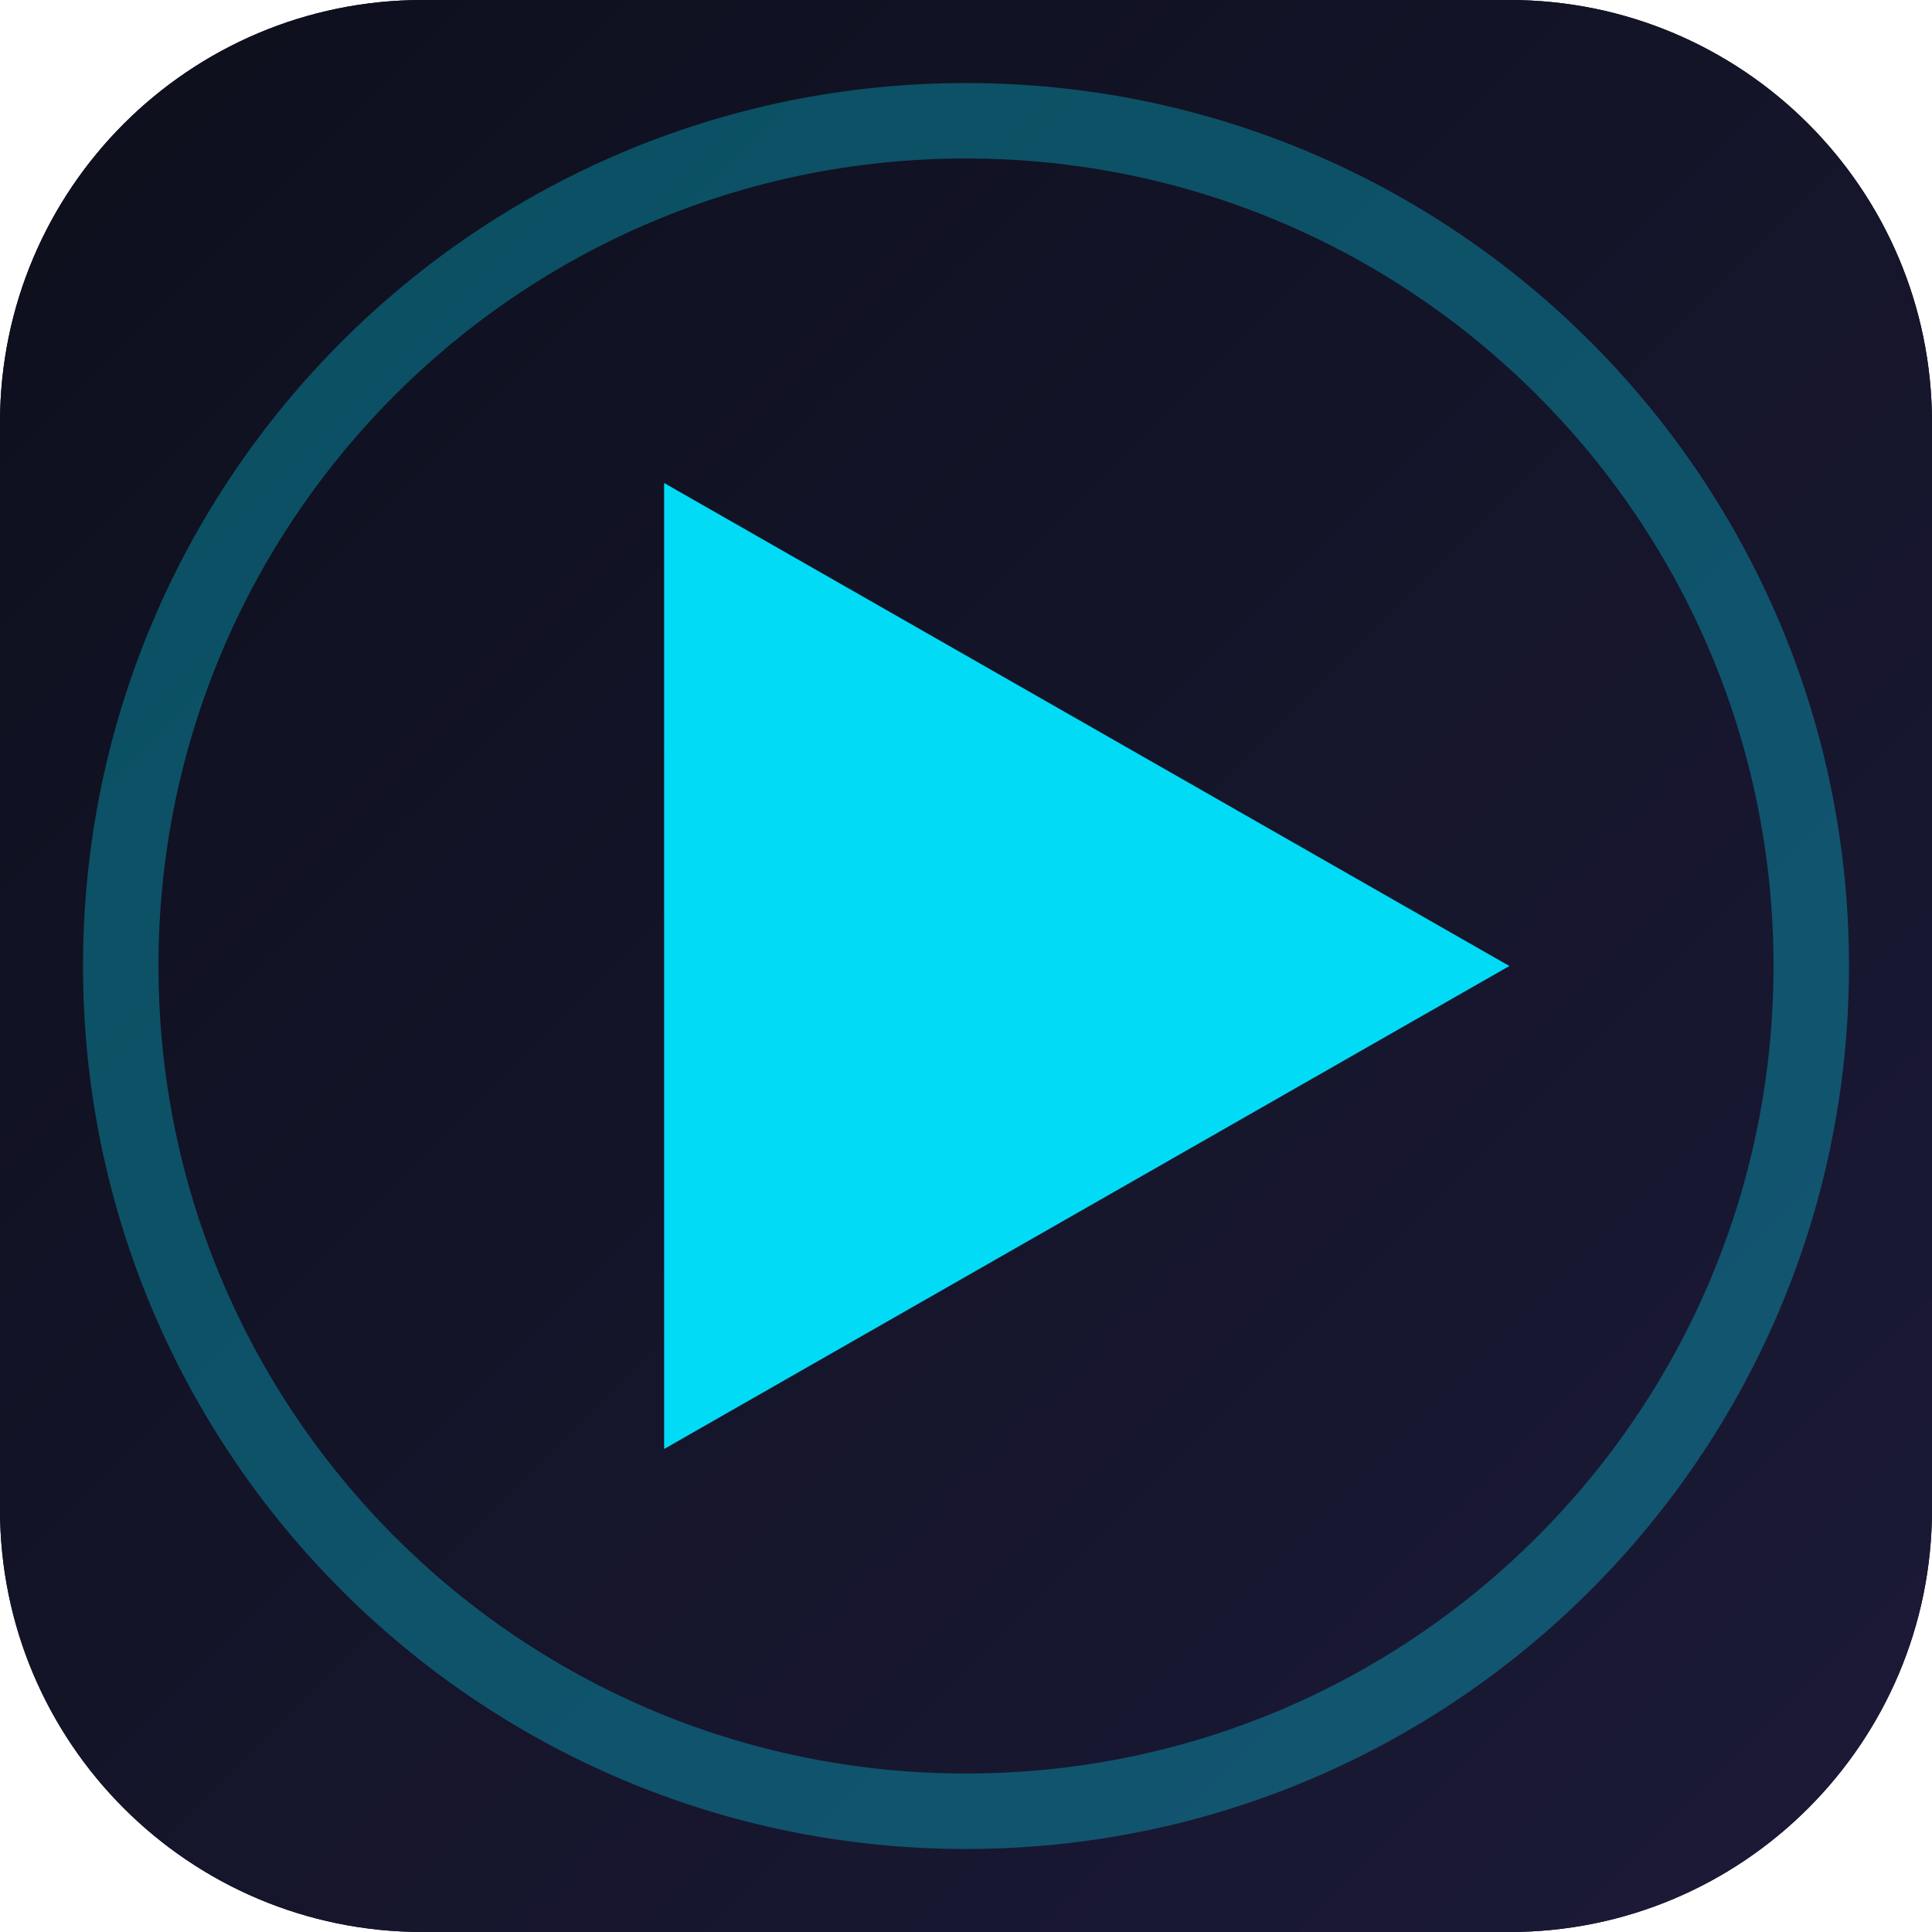
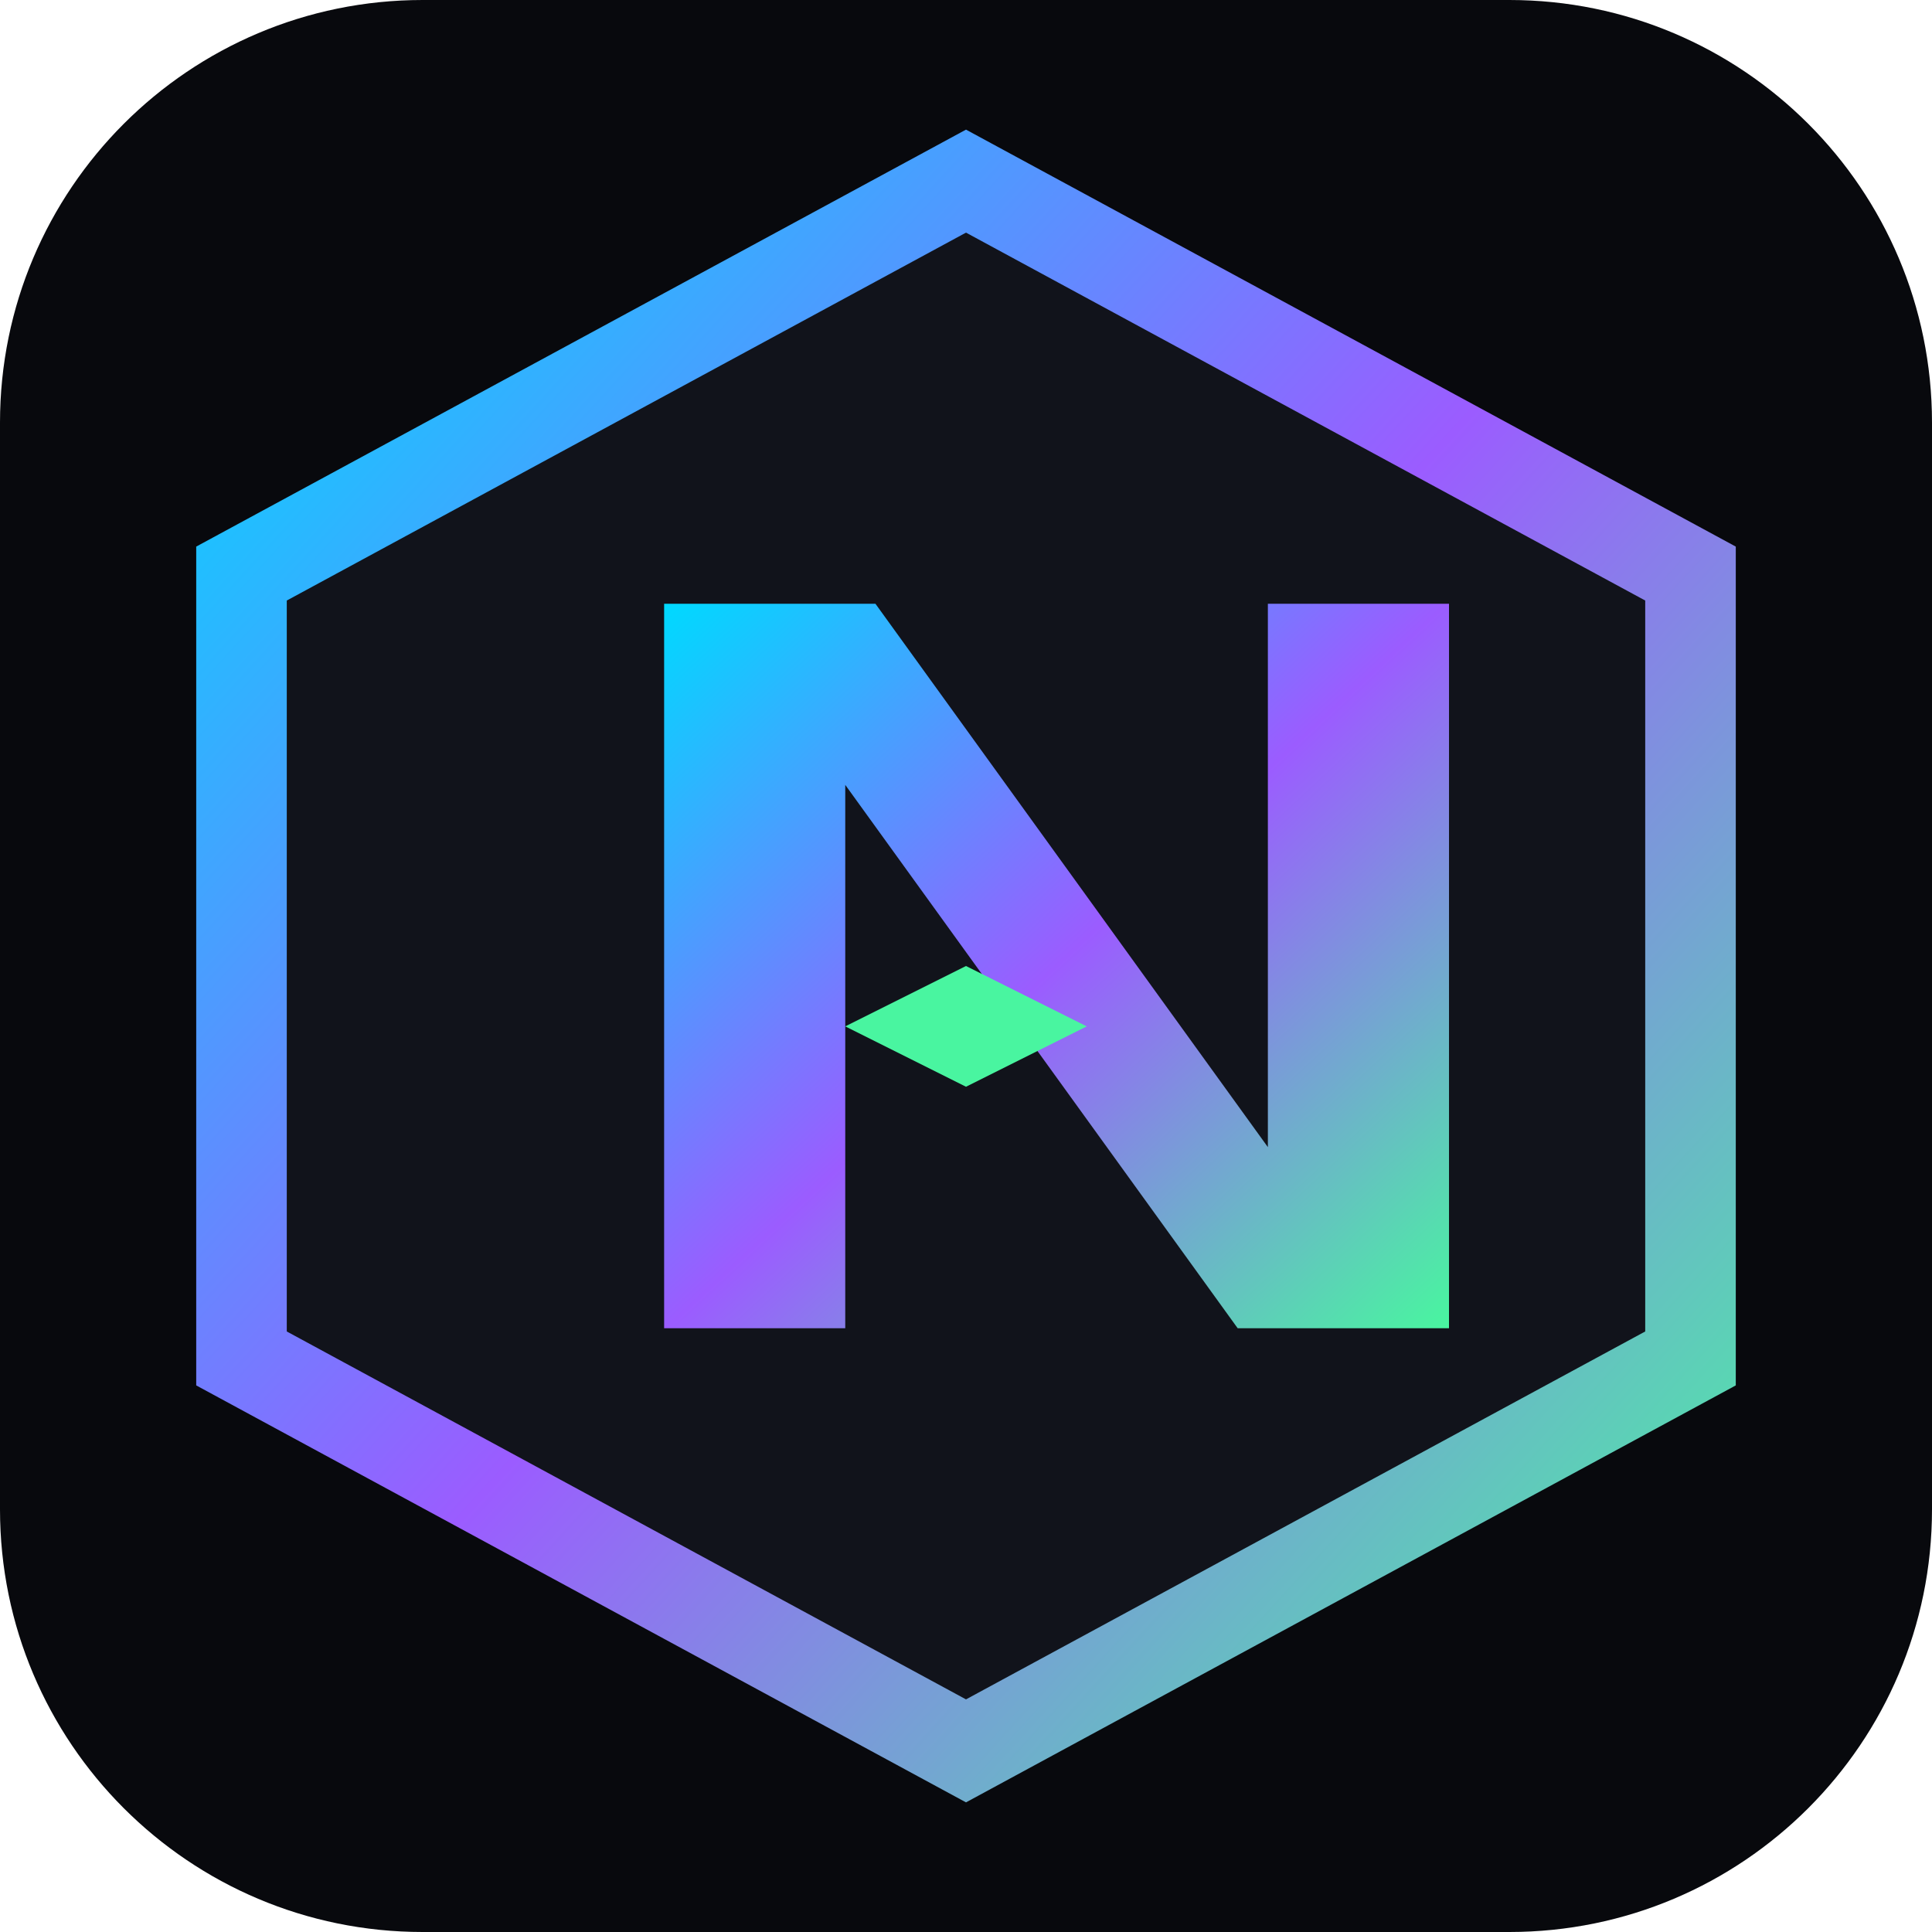
- <svg xmlns="http://www.w3.org/2000/svg" viewBox="0 0 64 64">
-   <rect width="64" height="64" rx="14" fill="#07080f" />
-   <rect width="64" height="64" rx="14" fill="url(#g)" />
+ <svg xmlns="http://www.w3.org/2000/svg" viewBox="0 0 64 64" fill="none">
  <defs>
-     <linearGradient id="g" x1="0%" y1="0%" x2="100%" y2="100%">
-       <stop offset="0%" stop-color="#0d0f1c" />
-       <stop offset="100%" stop-color="#1c1a38" />
+     <linearGradient id="favGrad" x1="0%" y1="0%" x2="100%" y2="100%">
+       <stop offset="0%" stop-color="#00D9FF" />
+       <stop offset="50%" stop-color="#9B5CFF" />
+       <stop offset="100%" stop-color="#49F5A0" />
    </linearGradient>
  </defs>
-   <polygon points="22,16 22,48 50,32" fill="#00e5ff" opacity="0.95" />
-   <circle cx="32" cy="32" r="28" fill="none" stroke="#00e5ff" stroke-width="2.5" opacity="0.3" />
+   <rect width="64" height="64" rx="14" fill="#08090D" />
+   <polygon points="32,6 56,19 56,45 32,58 8,45 8,19" fill="#11131B" stroke="url(#favGrad)" stroke-width="3" />
+   <path d="M22 44 L22 20 L29 20 L42 38 L42 20 L48 20 L48 44 L41 44 L28 26 L28 44 Z" fill="url(#favGrad)" />
+   <polygon points="32,32 36,34 32,36 28,34" fill="#49F5A0" />
</svg>
